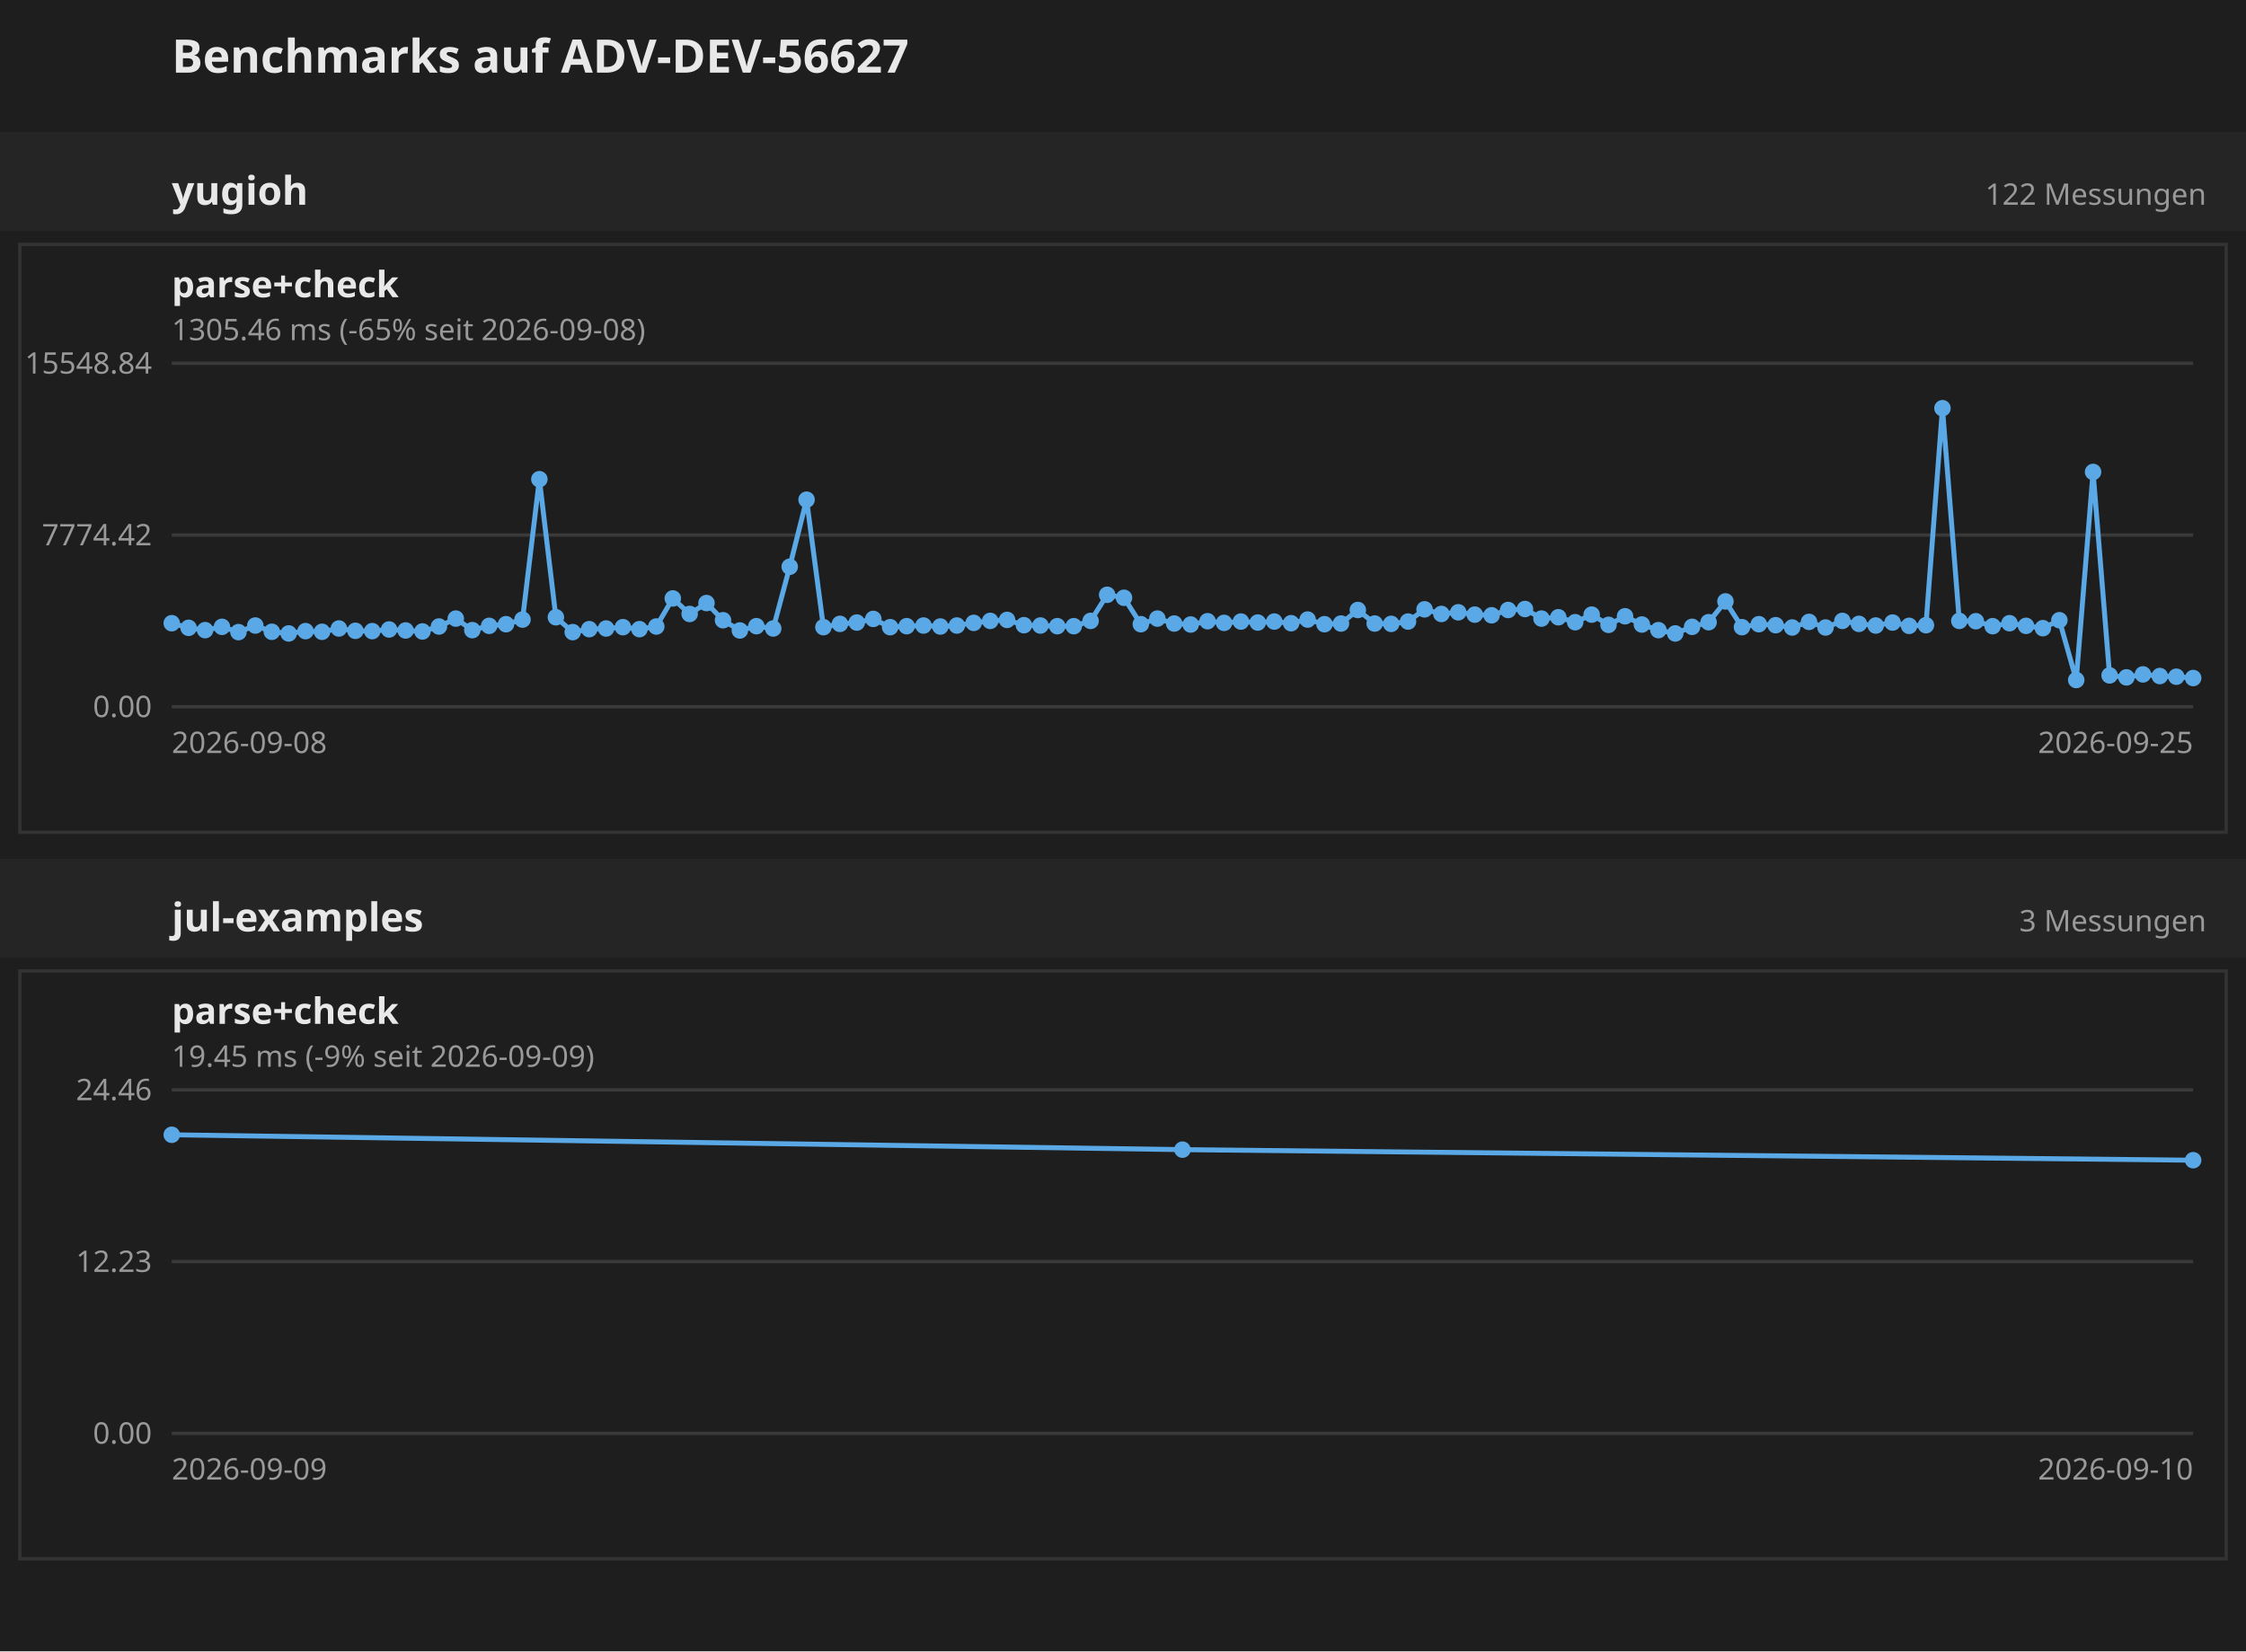
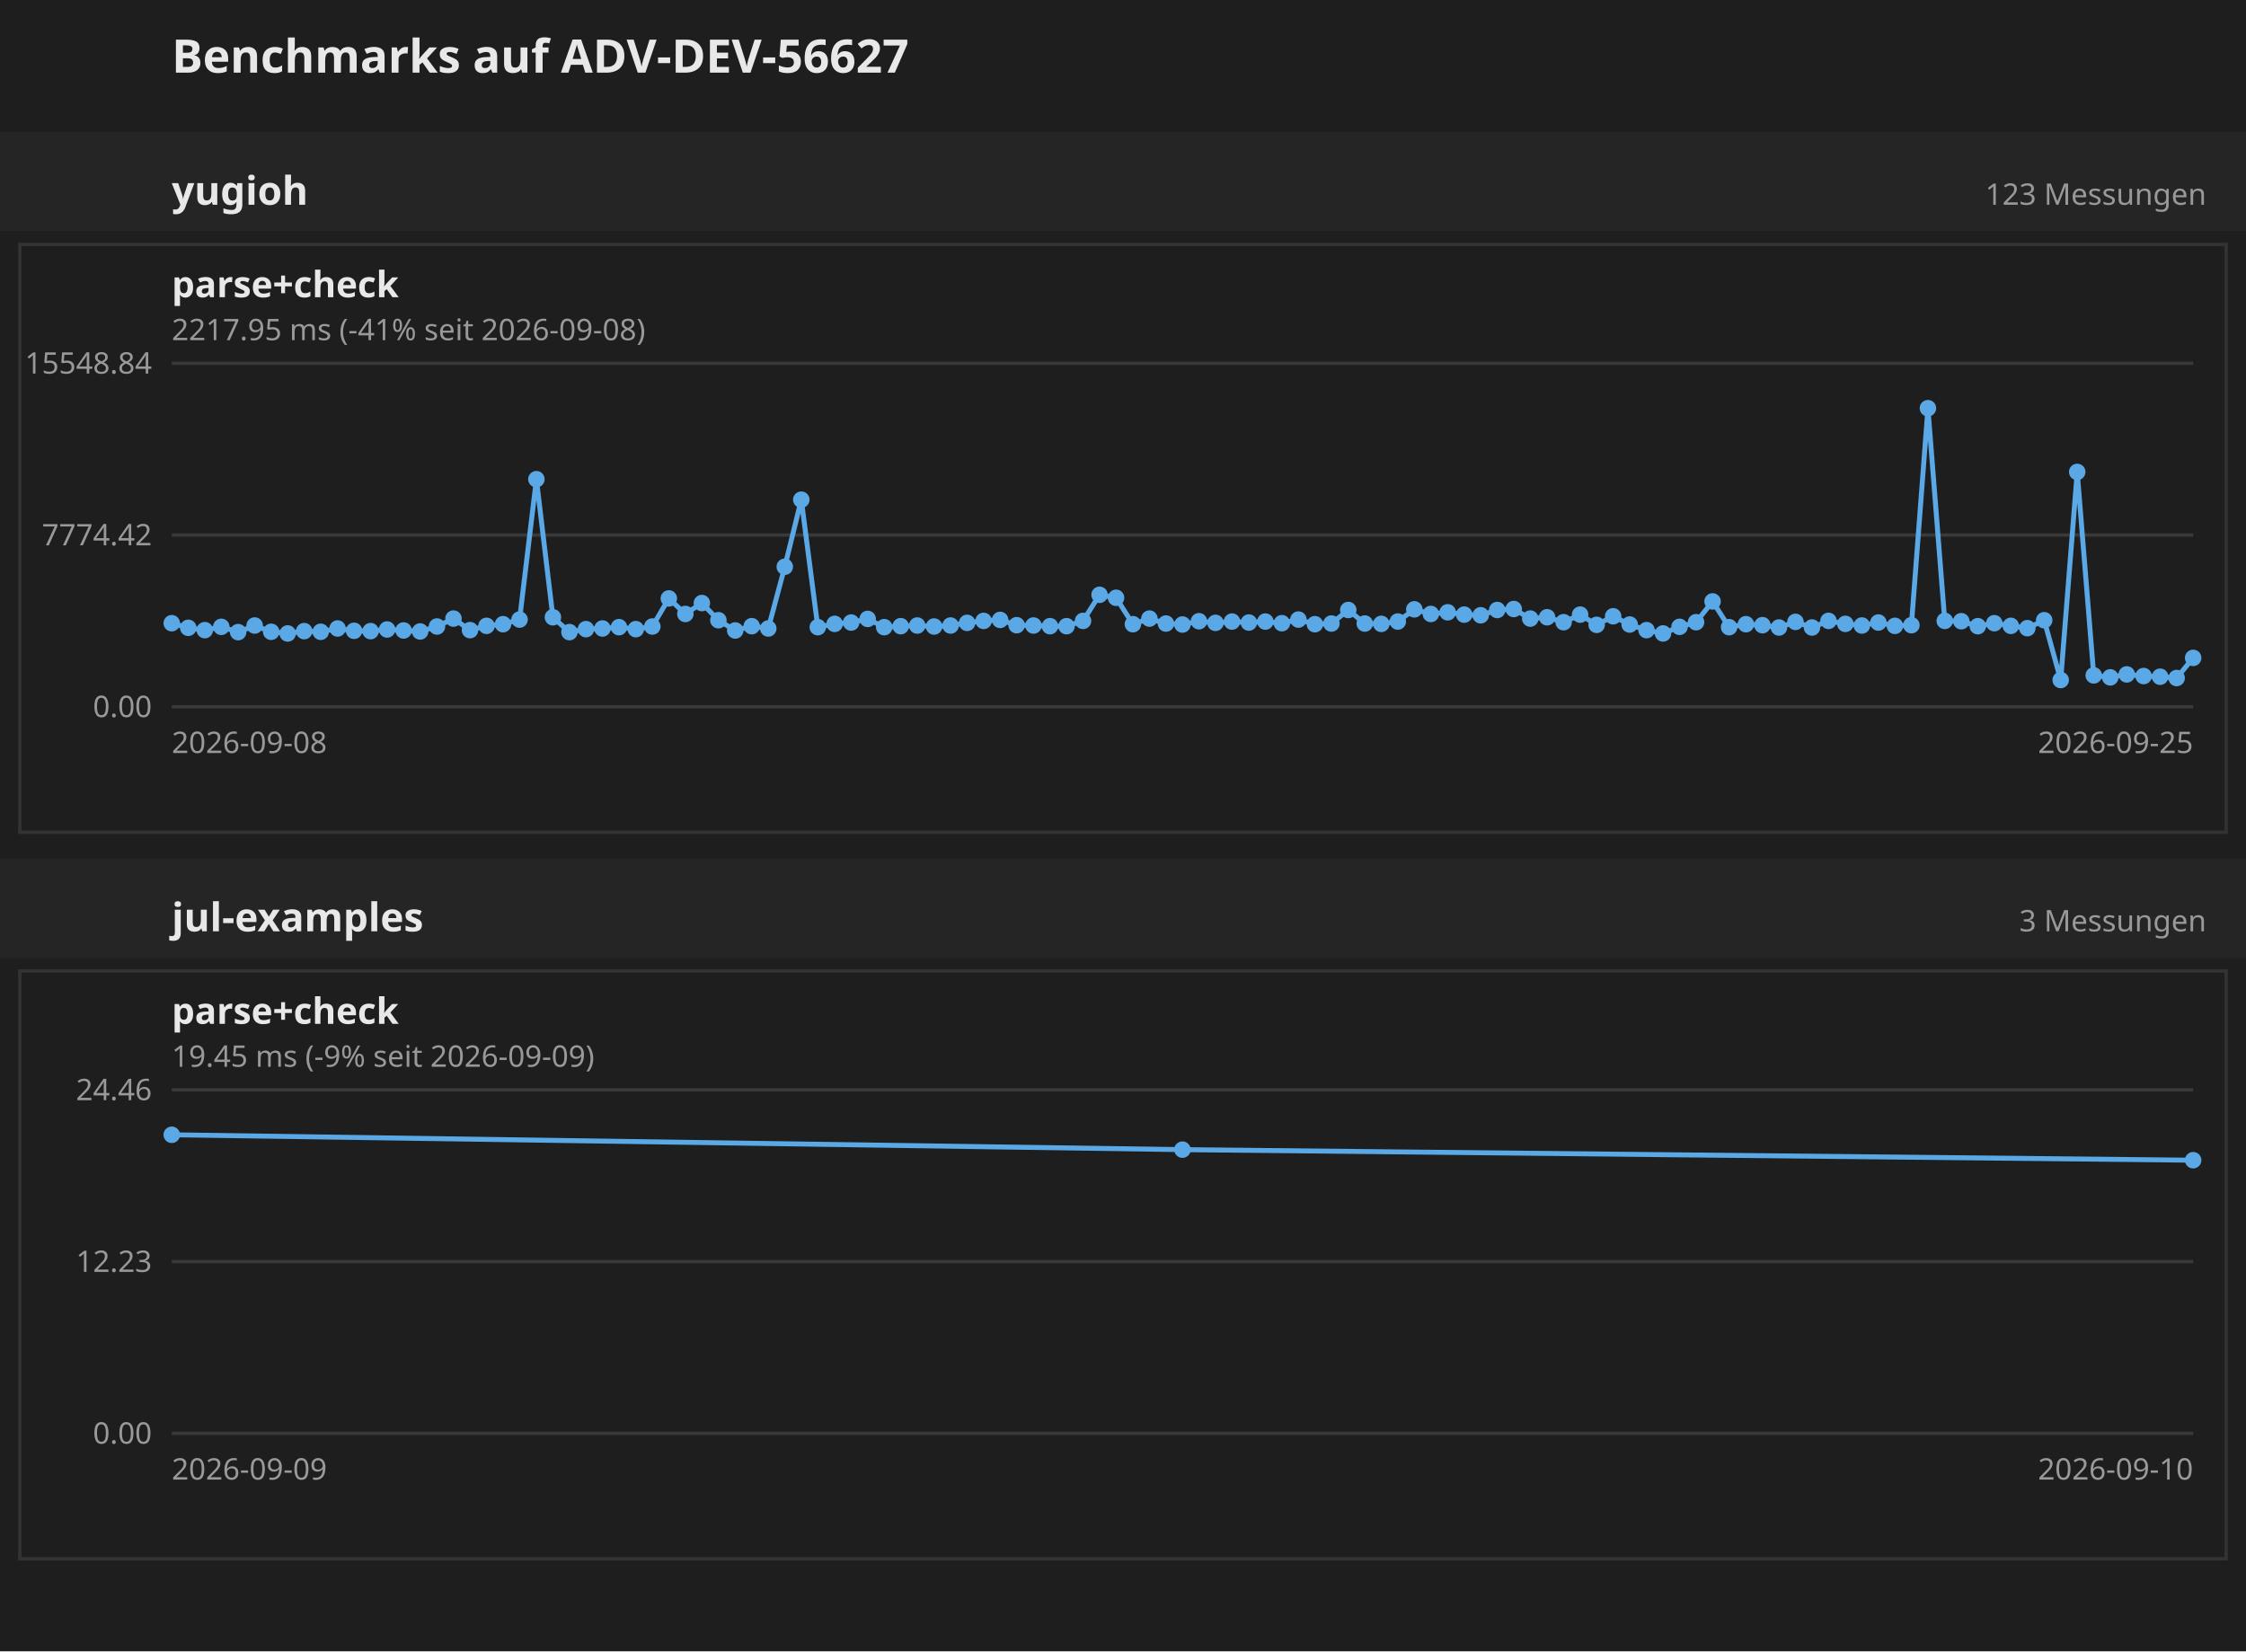
<svg xmlns="http://www.w3.org/2000/svg" width="680" height="500" font-family="sans-serif">
  <rect width="680" height="500" fill="#1e1e1e" />
  <text x="52" y="22" font-size="14" font-weight="bold" fill="#e8e8e8">Benchmarks auf ADV-DEV-56627</text>
  <g transform="translate(0 40)">
    <rect x="0" y="0" width="680" height="30" fill="#252525" />
    <text x="52" y="22" font-size="12" font-weight="bold" fill="#e8e8e8">yugioh</text>
-     <text x="668" y="22" text-anchor="end" font-size="9" fill="#999">122 Messungen</text>
+     <text x="668" y="22" text-anchor="end" font-size="9" fill="#999">123 Messungen</text>
    <g transform="translate(0 30)">
      <g transform="translate(0 0)">
        <rect x="6" y="4" width="668" height="178" fill="none" stroke="#333" />
        <text x="52" y="20" font-size="11" font-weight="bold" fill="#e8e8e8">parse+check</text>
-         <text x="52" y="33" font-size="9" fill="#999">1305.46 ms (-65% seit 2026-09-08)</text>
+         <text x="52" y="33" font-size="9" fill="#999">2217.95 ms (-41% seit 2026-09-08)</text>
        <line x1="52" y1="144.0" x2="664" y2="144.0" stroke="#3a3a3a" />
        <text x="46" y="144.0" text-anchor="end" dominant-baseline="middle" font-size="9" fill="#999">0.00</text>
        <line x1="52" y1="92.0" x2="664" y2="92.0" stroke="#3a3a3a" />
        <text x="46" y="92.0" text-anchor="end" dominant-baseline="middle" font-size="9" fill="#999">7774.42</text>
        <line x1="52" y1="40.0" x2="664" y2="40.0" stroke="#3a3a3a" />
        <text x="46" y="40.0" text-anchor="end" dominant-baseline="middle" font-size="9" fill="#999">15548.84</text>
        <text x="52" y="158" font-size="9" fill="#999">2026-09-08</text>
        <text x="664" y="158" text-anchor="end" font-size="9" fill="#999">2026-09-25</text>
-         <polyline fill="none" stroke="#5aa9e6" stroke-width="1.5" points="52.0,118.7 57.1,120.1 62.1,120.8 67.2,119.8 72.2,121.4 77.3,119.4 82.3,121.3 87.4,121.8 92.5,121.1 97.5,121.3 102.6,120.3 107.6,121.0 112.7,121.1 117.8,120.6 122.8,120.9 127.9,121.2 132.9,119.7 138.0,117.3 143.0,120.8 148.1,119.5 153.2,119.0 158.2,117.6 163.3,75.1 168.3,116.9 173.4,121.4 178.4,120.5 183.5,120.3 188.6,119.9 193.6,120.5 198.7,119.7 203.7,111.2 208.8,115.9 213.9,112.6 218.9,117.8 224.0,120.9 229.0,119.6 234.1,120.3 239.1,101.6 244.2,81.3 249.3,119.9 254.3,118.9 259.4,118.5 264.4,117.4 269.5,119.9 274.5,119.6 279.6,119.4 284.7,119.7 289.7,119.4 294.8,118.6 299.8,118.0 304.9,117.7 310.0,119.3 315.0,119.4 320.1,119.6 325.1,119.6 330.2,118.0 335.2,110.1 340.3,111.0 345.4,119.0 350.4,117.3 355.5,118.8 360.5,119.1 365.6,118.1 370.6,118.6 375.7,118.2 380.8,118.5 385.8,118.2 390.9,118.7 395.9,117.6 401.0,119.0 406.0,118.8 411.1,114.7 416.2,118.8 421.2,118.9 426.3,118.2 431.3,114.5 436.4,115.9 441.5,115.4 446.5,116.1 451.6,116.3 456.6,114.7 461.7,114.4 466.7,117.3 471.8,116.9 476.9,118.4 481.9,116.1 487.0,119.2 492.0,116.6 497.1,119.1 502.1,120.8 507.2,121.8 512.3,119.8 517.3,118.4 522.4,112.1 527.4,119.9 532.5,119.0 537.6,119.3 542.6,120.0 547.7,118.3 552.7,120.0 557.8,118.0 562.8,118.9 567.9,119.4 573.0,118.5 578.0,119.5 583.1,119.3 588.1,53.6 593.2,118.0 598.2,118.1 603.3,119.6 608.4,118.7 613.4,119.5 618.5,120.2 623.5,117.8 628.6,135.9 633.7,72.9 638.7,134.5 643.8,135.1 648.8,134.2 653.9,134.7 658.9,134.9 664.0,135.3" />
+         <polyline fill="none" stroke="#5aa9e6" stroke-width="1.5" points="52.0,118.7 57.0,120.1 62.0,120.8 67.0,119.8 72.1,121.4 77.1,119.4 82.1,121.3 87.1,121.8 92.1,121.1 97.1,121.3 102.2,120.3 107.2,121.0 112.2,121.1 117.2,120.6 122.2,120.9 127.2,121.2 132.3,119.7 137.3,117.3 142.3,120.8 147.3,119.5 152.3,119.0 157.3,117.6 162.4,75.1 167.4,116.9 172.4,121.4 177.4,120.5 182.4,120.3 187.4,119.9 192.5,120.5 197.5,119.7 202.5,111.2 207.5,115.9 212.5,112.6 217.5,117.8 222.6,120.9 227.6,119.6 232.6,120.3 237.6,101.6 242.6,81.3 247.6,119.9 252.7,118.9 257.7,118.5 262.7,117.4 267.7,119.9 272.7,119.6 277.7,119.4 282.8,119.7 287.8,119.4 292.8,118.6 297.8,118.0 302.8,117.7 307.8,119.3 312.9,119.4 317.9,119.6 322.9,119.6 327.9,118.0 332.9,110.1 337.9,111.0 343.0,119.0 348.0,117.3 353.0,118.8 358.0,119.1 363.0,118.1 368.0,118.6 373.0,118.2 378.1,118.5 383.1,118.2 388.1,118.7 393.1,117.6 398.1,119.0 403.1,118.8 408.2,114.7 413.2,118.8 418.2,118.9 423.2,118.2 428.2,114.5 433.2,115.9 438.3,115.4 443.3,116.1 448.3,116.3 453.3,114.7 458.3,114.4 463.3,117.3 468.4,116.9 473.4,118.4 478.4,116.1 483.4,119.2 488.4,116.6 493.4,119.1 498.5,120.8 503.5,121.8 508.5,119.8 513.5,118.4 518.5,112.1 523.5,119.9 528.6,119.0 533.6,119.3 538.6,120.0 543.6,118.3 548.6,120.0 553.6,118.0 558.7,118.9 563.7,119.4 568.7,118.5 573.7,119.5 578.7,119.3 583.7,53.6 588.8,118.0 593.8,118.1 598.8,119.6 603.8,118.7 608.8,119.5 613.8,120.2 618.9,117.8 623.9,135.9 628.9,72.9 633.9,134.5 638.9,135.1 643.9,134.2 649.0,134.7 654.0,134.9 659.0,135.3 664.0,129.2" />
        <circle cx="52.0" cy="118.7" r="2.5" fill="#5aa9e6" />
-         <circle cx="57.1" cy="120.1" r="2.5" fill="#5aa9e6" />
-         <circle cx="62.1" cy="120.8" r="2.5" fill="#5aa9e6" />
-         <circle cx="67.2" cy="119.8" r="2.5" fill="#5aa9e6" />
-         <circle cx="72.2" cy="121.4" r="2.5" fill="#5aa9e6" />
-         <circle cx="77.3" cy="119.4" r="2.5" fill="#5aa9e6" />
-         <circle cx="82.3" cy="121.3" r="2.5" fill="#5aa9e6" />
-         <circle cx="87.4" cy="121.8" r="2.5" fill="#5aa9e6" />
-         <circle cx="92.5" cy="121.1" r="2.5" fill="#5aa9e6" />
-         <circle cx="97.5" cy="121.3" r="2.5" fill="#5aa9e6" />
-         <circle cx="102.6" cy="120.3" r="2.5" fill="#5aa9e6" />
-         <circle cx="107.6" cy="121.0" r="2.5" fill="#5aa9e6" />
-         <circle cx="112.7" cy="121.1" r="2.5" fill="#5aa9e6" />
-         <circle cx="117.8" cy="120.6" r="2.5" fill="#5aa9e6" />
-         <circle cx="122.8" cy="120.9" r="2.5" fill="#5aa9e6" />
-         <circle cx="127.9" cy="121.2" r="2.5" fill="#5aa9e6" />
-         <circle cx="132.9" cy="119.7" r="2.5" fill="#5aa9e6" />
-         <circle cx="138.0" cy="117.3" r="2.5" fill="#5aa9e6" />
-         <circle cx="143.0" cy="120.8" r="2.5" fill="#5aa9e6" />
-         <circle cx="148.1" cy="119.5" r="2.5" fill="#5aa9e6" />
-         <circle cx="153.2" cy="119.0" r="2.5" fill="#5aa9e6" />
-         <circle cx="158.2" cy="117.6" r="2.5" fill="#5aa9e6" />
-         <circle cx="163.3" cy="75.1" r="2.5" fill="#5aa9e6" />
-         <circle cx="168.3" cy="116.9" r="2.5" fill="#5aa9e6" />
-         <circle cx="173.4" cy="121.4" r="2.5" fill="#5aa9e6" />
-         <circle cx="178.4" cy="120.5" r="2.5" fill="#5aa9e6" />
-         <circle cx="183.5" cy="120.3" r="2.5" fill="#5aa9e6" />
-         <circle cx="188.6" cy="119.9" r="2.5" fill="#5aa9e6" />
-         <circle cx="193.6" cy="120.5" r="2.5" fill="#5aa9e6" />
-         <circle cx="198.7" cy="119.7" r="2.5" fill="#5aa9e6" />
-         <circle cx="203.7" cy="111.2" r="2.5" fill="#5aa9e6" />
-         <circle cx="208.8" cy="115.9" r="2.5" fill="#5aa9e6" />
-         <circle cx="213.9" cy="112.6" r="2.5" fill="#5aa9e6" />
-         <circle cx="218.9" cy="117.8" r="2.5" fill="#5aa9e6" />
-         <circle cx="224.0" cy="120.9" r="2.5" fill="#5aa9e6" />
-         <circle cx="229.0" cy="119.6" r="2.5" fill="#5aa9e6" />
-         <circle cx="234.1" cy="120.3" r="2.5" fill="#5aa9e6" />
-         <circle cx="239.1" cy="101.6" r="2.5" fill="#5aa9e6" />
-         <circle cx="244.2" cy="81.3" r="2.5" fill="#5aa9e6" />
-         <circle cx="249.3" cy="119.9" r="2.5" fill="#5aa9e6" />
-         <circle cx="254.3" cy="118.9" r="2.5" fill="#5aa9e6" />
-         <circle cx="259.4" cy="118.5" r="2.5" fill="#5aa9e6" />
-         <circle cx="264.4" cy="117.4" r="2.5" fill="#5aa9e6" />
-         <circle cx="269.5" cy="119.9" r="2.5" fill="#5aa9e6" />
-         <circle cx="274.5" cy="119.6" r="2.5" fill="#5aa9e6" />
-         <circle cx="279.6" cy="119.4" r="2.5" fill="#5aa9e6" />
-         <circle cx="284.7" cy="119.7" r="2.5" fill="#5aa9e6" />
-         <circle cx="289.7" cy="119.4" r="2.5" fill="#5aa9e6" />
-         <circle cx="294.8" cy="118.6" r="2.5" fill="#5aa9e6" />
-         <circle cx="299.8" cy="118.0" r="2.5" fill="#5aa9e6" />
-         <circle cx="304.9" cy="117.7" r="2.5" fill="#5aa9e6" />
-         <circle cx="310.0" cy="119.3" r="2.5" fill="#5aa9e6" />
-         <circle cx="315.0" cy="119.4" r="2.5" fill="#5aa9e6" />
-         <circle cx="320.1" cy="119.6" r="2.5" fill="#5aa9e6" />
-         <circle cx="325.1" cy="119.6" r="2.5" fill="#5aa9e6" />
-         <circle cx="330.2" cy="118.0" r="2.5" fill="#5aa9e6" />
-         <circle cx="335.2" cy="110.1" r="2.5" fill="#5aa9e6" />
-         <circle cx="340.3" cy="111.0" r="2.5" fill="#5aa9e6" />
-         <circle cx="345.4" cy="119.0" r="2.5" fill="#5aa9e6" />
-         <circle cx="350.4" cy="117.3" r="2.5" fill="#5aa9e6" />
-         <circle cx="355.5" cy="118.8" r="2.5" fill="#5aa9e6" />
-         <circle cx="360.5" cy="119.1" r="2.5" fill="#5aa9e6" />
-         <circle cx="365.6" cy="118.1" r="2.5" fill="#5aa9e6" />
-         <circle cx="370.6" cy="118.6" r="2.5" fill="#5aa9e6" />
-         <circle cx="375.7" cy="118.2" r="2.5" fill="#5aa9e6" />
-         <circle cx="380.8" cy="118.5" r="2.5" fill="#5aa9e6" />
-         <circle cx="385.8" cy="118.2" r="2.5" fill="#5aa9e6" />
-         <circle cx="390.9" cy="118.7" r="2.5" fill="#5aa9e6" />
-         <circle cx="395.9" cy="117.6" r="2.5" fill="#5aa9e6" />
-         <circle cx="401.0" cy="119.0" r="2.5" fill="#5aa9e6" />
-         <circle cx="406.0" cy="118.8" r="2.5" fill="#5aa9e6" />
-         <circle cx="411.1" cy="114.7" r="2.5" fill="#5aa9e6" />
-         <circle cx="416.2" cy="118.8" r="2.5" fill="#5aa9e6" />
-         <circle cx="421.2" cy="118.9" r="2.5" fill="#5aa9e6" />
-         <circle cx="426.3" cy="118.2" r="2.5" fill="#5aa9e6" />
-         <circle cx="431.3" cy="114.5" r="2.5" fill="#5aa9e6" />
-         <circle cx="436.4" cy="115.9" r="2.5" fill="#5aa9e6" />
-         <circle cx="441.5" cy="115.4" r="2.5" fill="#5aa9e6" />
-         <circle cx="446.5" cy="116.1" r="2.5" fill="#5aa9e6" />
-         <circle cx="451.6" cy="116.3" r="2.5" fill="#5aa9e6" />
-         <circle cx="456.6" cy="114.7" r="2.5" fill="#5aa9e6" />
-         <circle cx="461.7" cy="114.4" r="2.5" fill="#5aa9e6" />
-         <circle cx="466.7" cy="117.3" r="2.5" fill="#5aa9e6" />
-         <circle cx="471.8" cy="116.9" r="2.5" fill="#5aa9e6" />
-         <circle cx="476.9" cy="118.4" r="2.5" fill="#5aa9e6" />
-         <circle cx="481.9" cy="116.1" r="2.5" fill="#5aa9e6" />
-         <circle cx="487.0" cy="119.2" r="2.5" fill="#5aa9e6" />
-         <circle cx="492.0" cy="116.6" r="2.5" fill="#5aa9e6" />
-         <circle cx="497.1" cy="119.1" r="2.5" fill="#5aa9e6" />
-         <circle cx="502.1" cy="120.8" r="2.5" fill="#5aa9e6" />
-         <circle cx="507.2" cy="121.8" r="2.5" fill="#5aa9e6" />
-         <circle cx="512.3" cy="119.8" r="2.5" fill="#5aa9e6" />
-         <circle cx="517.3" cy="118.4" r="2.5" fill="#5aa9e6" />
-         <circle cx="522.4" cy="112.1" r="2.5" fill="#5aa9e6" />
-         <circle cx="527.4" cy="119.9" r="2.5" fill="#5aa9e6" />
-         <circle cx="532.5" cy="119.0" r="2.5" fill="#5aa9e6" />
-         <circle cx="537.6" cy="119.3" r="2.5" fill="#5aa9e6" />
-         <circle cx="542.6" cy="120.0" r="2.5" fill="#5aa9e6" />
-         <circle cx="547.7" cy="118.3" r="2.5" fill="#5aa9e6" />
-         <circle cx="552.7" cy="120.0" r="2.5" fill="#5aa9e6" />
-         <circle cx="557.8" cy="118.0" r="2.5" fill="#5aa9e6" />
-         <circle cx="562.8" cy="118.9" r="2.5" fill="#5aa9e6" />
-         <circle cx="567.9" cy="119.4" r="2.5" fill="#5aa9e6" />
-         <circle cx="573.0" cy="118.5" r="2.5" fill="#5aa9e6" />
-         <circle cx="578.0" cy="119.5" r="2.5" fill="#5aa9e6" />
-         <circle cx="583.1" cy="119.3" r="2.5" fill="#5aa9e6" />
-         <circle cx="588.1" cy="53.6" r="2.5" fill="#5aa9e6" />
-         <circle cx="593.2" cy="118.0" r="2.5" fill="#5aa9e6" />
-         <circle cx="598.2" cy="118.1" r="2.5" fill="#5aa9e6" />
-         <circle cx="603.3" cy="119.6" r="2.5" fill="#5aa9e6" />
-         <circle cx="608.4" cy="118.7" r="2.5" fill="#5aa9e6" />
-         <circle cx="613.4" cy="119.5" r="2.5" fill="#5aa9e6" />
-         <circle cx="618.5" cy="120.2" r="2.5" fill="#5aa9e6" />
-         <circle cx="623.5" cy="117.8" r="2.5" fill="#5aa9e6" />
-         <circle cx="628.6" cy="135.9" r="2.5" fill="#5aa9e6" />
-         <circle cx="633.7" cy="72.9" r="2.5" fill="#5aa9e6" />
-         <circle cx="638.7" cy="134.5" r="2.5" fill="#5aa9e6" />
-         <circle cx="643.8" cy="135.1" r="2.5" fill="#5aa9e6" />
-         <circle cx="648.8" cy="134.2" r="2.5" fill="#5aa9e6" />
-         <circle cx="653.9" cy="134.7" r="2.5" fill="#5aa9e6" />
-         <circle cx="658.9" cy="134.9" r="2.5" fill="#5aa9e6" />
-         <circle cx="664.0" cy="135.3" r="2.5" fill="#5aa9e6" />
+         <circle cx="57.0" cy="120.1" r="2.5" fill="#5aa9e6" />
+         <circle cx="62.0" cy="120.8" r="2.5" fill="#5aa9e6" />
+         <circle cx="67.0" cy="119.8" r="2.5" fill="#5aa9e6" />
+         <circle cx="72.1" cy="121.4" r="2.5" fill="#5aa9e6" />
+         <circle cx="77.1" cy="119.4" r="2.5" fill="#5aa9e6" />
+         <circle cx="82.1" cy="121.3" r="2.5" fill="#5aa9e6" />
+         <circle cx="87.1" cy="121.8" r="2.5" fill="#5aa9e6" />
+         <circle cx="92.1" cy="121.1" r="2.5" fill="#5aa9e6" />
+         <circle cx="97.1" cy="121.3" r="2.5" fill="#5aa9e6" />
+         <circle cx="102.2" cy="120.3" r="2.5" fill="#5aa9e6" />
+         <circle cx="107.2" cy="121.0" r="2.5" fill="#5aa9e6" />
+         <circle cx="112.2" cy="121.1" r="2.5" fill="#5aa9e6" />
+         <circle cx="117.2" cy="120.6" r="2.5" fill="#5aa9e6" />
+         <circle cx="122.2" cy="120.9" r="2.5" fill="#5aa9e6" />
+         <circle cx="127.2" cy="121.2" r="2.5" fill="#5aa9e6" />
+         <circle cx="132.3" cy="119.7" r="2.5" fill="#5aa9e6" />
+         <circle cx="137.3" cy="117.3" r="2.5" fill="#5aa9e6" />
+         <circle cx="142.3" cy="120.8" r="2.5" fill="#5aa9e6" />
+         <circle cx="147.3" cy="119.5" r="2.5" fill="#5aa9e6" />
+         <circle cx="152.3" cy="119.0" r="2.5" fill="#5aa9e6" />
+         <circle cx="157.3" cy="117.6" r="2.5" fill="#5aa9e6" />
+         <circle cx="162.4" cy="75.1" r="2.5" fill="#5aa9e6" />
+         <circle cx="167.4" cy="116.9" r="2.5" fill="#5aa9e6" />
+         <circle cx="172.4" cy="121.4" r="2.5" fill="#5aa9e6" />
+         <circle cx="177.4" cy="120.5" r="2.5" fill="#5aa9e6" />
+         <circle cx="182.4" cy="120.3" r="2.5" fill="#5aa9e6" />
+         <circle cx="187.4" cy="119.9" r="2.5" fill="#5aa9e6" />
+         <circle cx="192.5" cy="120.5" r="2.5" fill="#5aa9e6" />
+         <circle cx="197.5" cy="119.7" r="2.5" fill="#5aa9e6" />
+         <circle cx="202.5" cy="111.2" r="2.5" fill="#5aa9e6" />
+         <circle cx="207.5" cy="115.9" r="2.5" fill="#5aa9e6" />
+         <circle cx="212.5" cy="112.6" r="2.5" fill="#5aa9e6" />
+         <circle cx="217.5" cy="117.8" r="2.5" fill="#5aa9e6" />
+         <circle cx="222.6" cy="120.9" r="2.5" fill="#5aa9e6" />
+         <circle cx="227.6" cy="119.6" r="2.5" fill="#5aa9e6" />
+         <circle cx="232.6" cy="120.3" r="2.5" fill="#5aa9e6" />
+         <circle cx="237.6" cy="101.6" r="2.5" fill="#5aa9e6" />
+         <circle cx="242.6" cy="81.3" r="2.5" fill="#5aa9e6" />
+         <circle cx="247.6" cy="119.9" r="2.5" fill="#5aa9e6" />
+         <circle cx="252.7" cy="118.9" r="2.5" fill="#5aa9e6" />
+         <circle cx="257.7" cy="118.5" r="2.5" fill="#5aa9e6" />
+         <circle cx="262.7" cy="117.4" r="2.5" fill="#5aa9e6" />
+         <circle cx="267.7" cy="119.9" r="2.5" fill="#5aa9e6" />
+         <circle cx="272.7" cy="119.6" r="2.5" fill="#5aa9e6" />
+         <circle cx="277.7" cy="119.4" r="2.5" fill="#5aa9e6" />
+         <circle cx="282.8" cy="119.7" r="2.5" fill="#5aa9e6" />
+         <circle cx="287.8" cy="119.4" r="2.5" fill="#5aa9e6" />
+         <circle cx="292.8" cy="118.6" r="2.5" fill="#5aa9e6" />
+         <circle cx="297.8" cy="118.0" r="2.5" fill="#5aa9e6" />
+         <circle cx="302.8" cy="117.7" r="2.5" fill="#5aa9e6" />
+         <circle cx="307.8" cy="119.3" r="2.5" fill="#5aa9e6" />
+         <circle cx="312.9" cy="119.4" r="2.5" fill="#5aa9e6" />
+         <circle cx="317.9" cy="119.6" r="2.5" fill="#5aa9e6" />
+         <circle cx="322.9" cy="119.6" r="2.5" fill="#5aa9e6" />
+         <circle cx="327.9" cy="118.0" r="2.5" fill="#5aa9e6" />
+         <circle cx="332.9" cy="110.1" r="2.5" fill="#5aa9e6" />
+         <circle cx="337.9" cy="111.0" r="2.5" fill="#5aa9e6" />
+         <circle cx="343.0" cy="119.0" r="2.5" fill="#5aa9e6" />
+         <circle cx="348.0" cy="117.3" r="2.5" fill="#5aa9e6" />
+         <circle cx="353.0" cy="118.8" r="2.5" fill="#5aa9e6" />
+         <circle cx="358.0" cy="119.1" r="2.5" fill="#5aa9e6" />
+         <circle cx="363.0" cy="118.1" r="2.5" fill="#5aa9e6" />
+         <circle cx="368.0" cy="118.6" r="2.5" fill="#5aa9e6" />
+         <circle cx="373.0" cy="118.2" r="2.5" fill="#5aa9e6" />
+         <circle cx="378.1" cy="118.5" r="2.5" fill="#5aa9e6" />
+         <circle cx="383.1" cy="118.2" r="2.5" fill="#5aa9e6" />
+         <circle cx="388.1" cy="118.7" r="2.5" fill="#5aa9e6" />
+         <circle cx="393.1" cy="117.6" r="2.5" fill="#5aa9e6" />
+         <circle cx="398.1" cy="119.0" r="2.5" fill="#5aa9e6" />
+         <circle cx="403.1" cy="118.8" r="2.5" fill="#5aa9e6" />
+         <circle cx="408.2" cy="114.7" r="2.5" fill="#5aa9e6" />
+         <circle cx="413.2" cy="118.8" r="2.5" fill="#5aa9e6" />
+         <circle cx="418.2" cy="118.9" r="2.5" fill="#5aa9e6" />
+         <circle cx="423.2" cy="118.2" r="2.5" fill="#5aa9e6" />
+         <circle cx="428.2" cy="114.5" r="2.5" fill="#5aa9e6" />
+         <circle cx="433.2" cy="115.9" r="2.5" fill="#5aa9e6" />
+         <circle cx="438.3" cy="115.4" r="2.5" fill="#5aa9e6" />
+         <circle cx="443.3" cy="116.1" r="2.5" fill="#5aa9e6" />
+         <circle cx="448.3" cy="116.3" r="2.5" fill="#5aa9e6" />
+         <circle cx="453.3" cy="114.7" r="2.5" fill="#5aa9e6" />
+         <circle cx="458.3" cy="114.4" r="2.5" fill="#5aa9e6" />
+         <circle cx="463.3" cy="117.3" r="2.5" fill="#5aa9e6" />
+         <circle cx="468.4" cy="116.9" r="2.5" fill="#5aa9e6" />
+         <circle cx="473.4" cy="118.4" r="2.5" fill="#5aa9e6" />
+         <circle cx="478.4" cy="116.1" r="2.5" fill="#5aa9e6" />
+         <circle cx="483.4" cy="119.2" r="2.5" fill="#5aa9e6" />
+         <circle cx="488.4" cy="116.6" r="2.5" fill="#5aa9e6" />
+         <circle cx="493.4" cy="119.1" r="2.5" fill="#5aa9e6" />
+         <circle cx="498.5" cy="120.8" r="2.5" fill="#5aa9e6" />
+         <circle cx="503.5" cy="121.8" r="2.5" fill="#5aa9e6" />
+         <circle cx="508.5" cy="119.8" r="2.5" fill="#5aa9e6" />
+         <circle cx="513.5" cy="118.4" r="2.5" fill="#5aa9e6" />
+         <circle cx="518.5" cy="112.1" r="2.5" fill="#5aa9e6" />
+         <circle cx="523.5" cy="119.9" r="2.5" fill="#5aa9e6" />
+         <circle cx="528.6" cy="119.0" r="2.5" fill="#5aa9e6" />
+         <circle cx="533.6" cy="119.3" r="2.5" fill="#5aa9e6" />
+         <circle cx="538.6" cy="120.0" r="2.5" fill="#5aa9e6" />
+         <circle cx="543.6" cy="118.3" r="2.5" fill="#5aa9e6" />
+         <circle cx="548.6" cy="120.0" r="2.5" fill="#5aa9e6" />
+         <circle cx="553.6" cy="118.0" r="2.5" fill="#5aa9e6" />
+         <circle cx="558.7" cy="118.9" r="2.5" fill="#5aa9e6" />
+         <circle cx="563.7" cy="119.4" r="2.5" fill="#5aa9e6" />
+         <circle cx="568.7" cy="118.5" r="2.5" fill="#5aa9e6" />
+         <circle cx="573.7" cy="119.5" r="2.5" fill="#5aa9e6" />
+         <circle cx="578.7" cy="119.3" r="2.5" fill="#5aa9e6" />
+         <circle cx="583.7" cy="53.6" r="2.5" fill="#5aa9e6" />
+         <circle cx="588.8" cy="118.0" r="2.5" fill="#5aa9e6" />
+         <circle cx="593.8" cy="118.1" r="2.5" fill="#5aa9e6" />
+         <circle cx="598.8" cy="119.6" r="2.5" fill="#5aa9e6" />
+         <circle cx="603.8" cy="118.7" r="2.5" fill="#5aa9e6" />
+         <circle cx="608.8" cy="119.5" r="2.5" fill="#5aa9e6" />
+         <circle cx="613.8" cy="120.2" r="2.5" fill="#5aa9e6" />
+         <circle cx="618.9" cy="117.8" r="2.5" fill="#5aa9e6" />
+         <circle cx="623.9" cy="135.9" r="2.5" fill="#5aa9e6" />
+         <circle cx="628.9" cy="72.9" r="2.5" fill="#5aa9e6" />
+         <circle cx="633.9" cy="134.5" r="2.5" fill="#5aa9e6" />
+         <circle cx="638.9" cy="135.1" r="2.5" fill="#5aa9e6" />
+         <circle cx="643.9" cy="134.2" r="2.5" fill="#5aa9e6" />
+         <circle cx="649.0" cy="134.7" r="2.5" fill="#5aa9e6" />
+         <circle cx="654.0" cy="134.9" r="2.5" fill="#5aa9e6" />
+         <circle cx="659.0" cy="135.3" r="2.5" fill="#5aa9e6" />
+         <circle cx="664.0" cy="129.2" r="2.5" fill="#5aa9e6" />
      </g>
    </g>
  </g>
  <g transform="translate(0 260)">
    <rect x="0" y="0" width="680" height="30" fill="#252525" />
    <text x="52" y="22" font-size="12" font-weight="bold" fill="#e8e8e8">jul-examples</text>
    <text x="668" y="22" text-anchor="end" font-size="9" fill="#999">3 Messungen</text>
    <g transform="translate(0 30)">
      <g transform="translate(0 0)">
        <rect x="6" y="4" width="668" height="178" fill="none" stroke="#333" />
        <text x="52" y="20" font-size="11" font-weight="bold" fill="#e8e8e8">parse+check</text>
        <text x="52" y="33" font-size="9" fill="#999">19.45 ms (-9% seit 2026-09-09)</text>
        <line x1="52" y1="144.0" x2="664" y2="144.0" stroke="#3a3a3a" />
        <text x="46" y="144.0" text-anchor="end" dominant-baseline="middle" font-size="9" fill="#999">0.00</text>
        <line x1="52" y1="92.0" x2="664" y2="92.0" stroke="#3a3a3a" />
        <text x="46" y="92.0" text-anchor="end" dominant-baseline="middle" font-size="9" fill="#999">12.23</text>
        <line x1="52" y1="40.0" x2="664" y2="40.0" stroke="#3a3a3a" />
        <text x="46" y="40.0" text-anchor="end" dominant-baseline="middle" font-size="9" fill="#999">24.46</text>
        <text x="52" y="158" font-size="9" fill="#999">2026-09-09</text>
        <text x="664" y="158" text-anchor="end" font-size="9" fill="#999">2026-09-10</text>
        <polyline fill="none" stroke="#5aa9e6" stroke-width="1.5" points="52.0,53.6 358.0,58.1 664.0,61.3" />
        <circle cx="52.0" cy="53.6" r="2.5" fill="#5aa9e6" />
        <circle cx="358.0" cy="58.1" r="2.5" fill="#5aa9e6" />
        <circle cx="664.0" cy="61.3" r="2.5" fill="#5aa9e6" />
      </g>
    </g>
  </g>
</svg>
